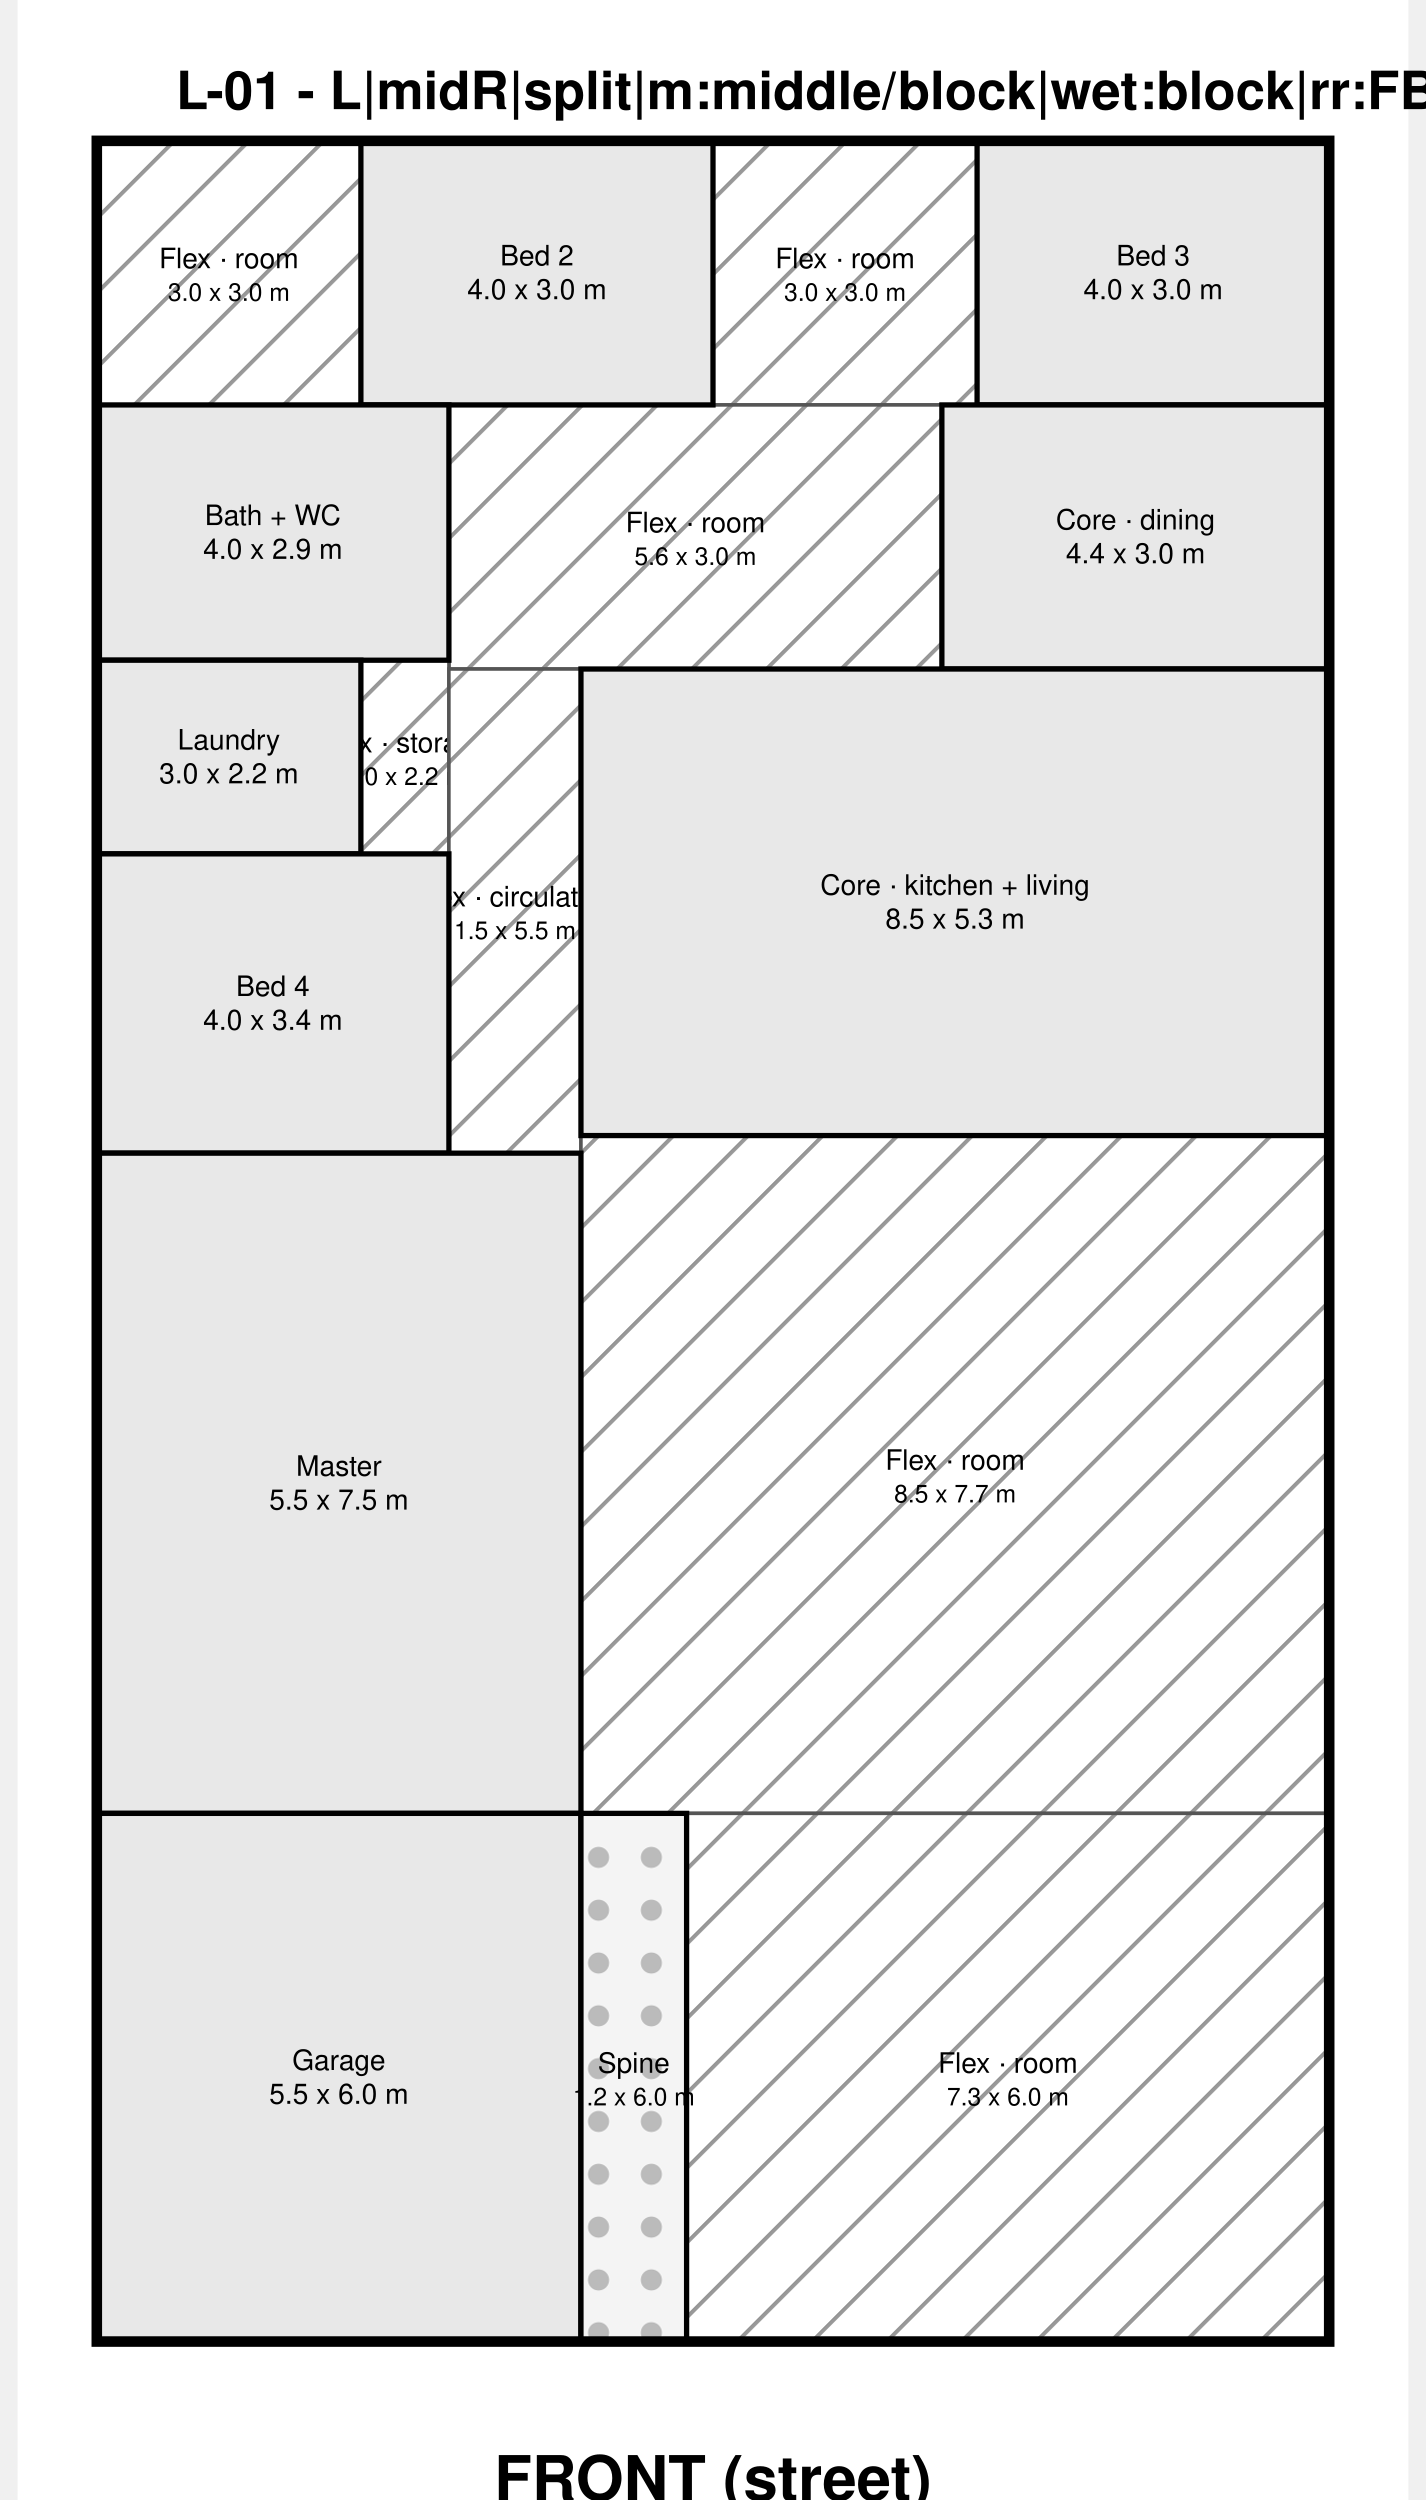
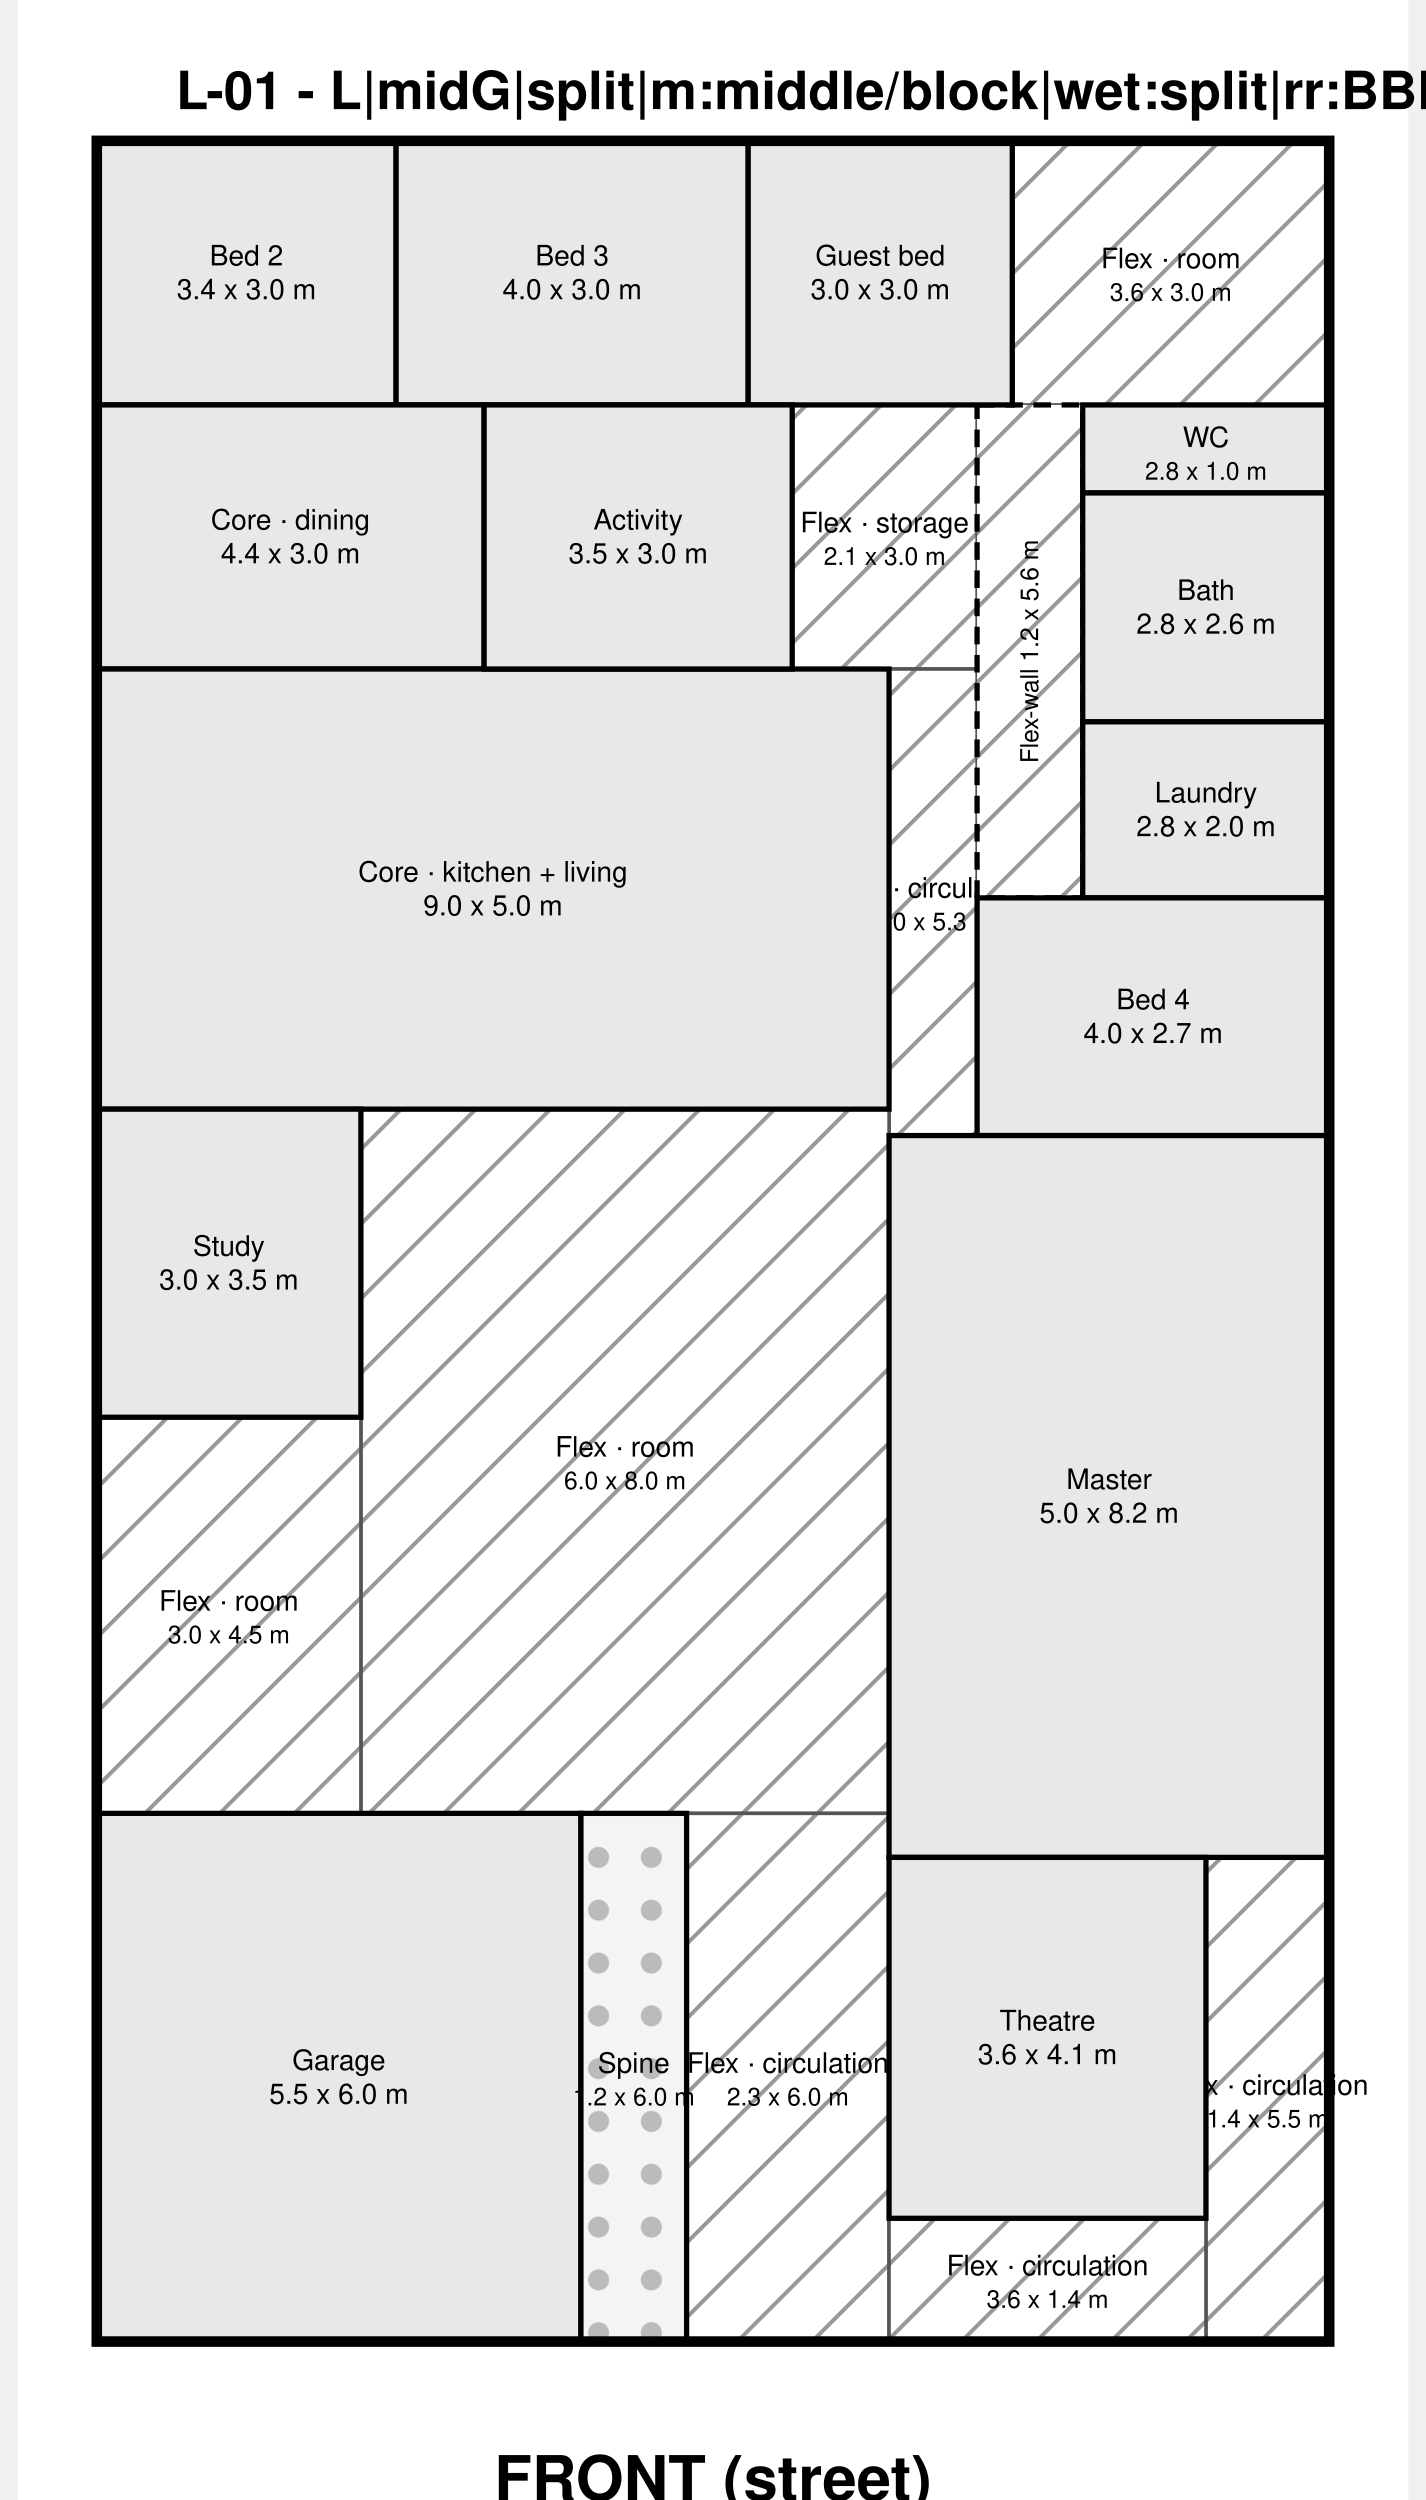
<svg xmlns="http://www.w3.org/2000/svg" width="790" height="1385" viewBox="-900 -1600 15800 28400" font-family="Helvetica, Arial, sans-serif" fill="#000">
  <defs>
    <pattern id="hatch" width="600" height="600" patternUnits="userSpaceOnUse" patternTransform="rotate(45)">
      <rect width="600" height="600" fill="#ffffff" />
      <line x1="0" y1="0" x2="0" y2="600" stroke="#999" stroke-width="90" />
    </pattern>
    <pattern id="hatch2" width="500" height="500" patternUnits="userSpaceOnUse" patternTransform="rotate(-45)">
      <rect width="500" height="500" fill="#ffffff" />
      <line x1="0" y1="0" x2="0" y2="500" stroke="#666" stroke-width="70" />
    </pattern>
    <pattern id="dots" width="600" height="600" patternUnits="userSpaceOnUse">
      <rect width="600" height="600" fill="#f4f4f4" />
      <circle cx="300" cy="300" r="120" fill="#bbb" />
    </pattern>
  </defs>
  <rect x="-900" y="-1600" width="15800" height="28400" fill="#ffffff" />
-   <text x="900" y="-360" font-size="600" font-weight="bold">L-01 - L|midR|split|m:middle/block|wet:block|rr:FBFB|nofw|v0</text>
+   <text x="900" y="-360" font-size="600" font-weight="bold">L-01 - L|midG|split|m:middle/block|wet:split|rr:BBF|fw|v0</text>
  <g>
-     <rect x="0" y="0" width="3000" height="3000" fill="url(#hatch)" stroke="#555" stroke-width="40" />
-     <text x="1500" y="1340" font-size="320" text-anchor="middle" dominant-baseline="middle">Flex · room</text>
-     <text x="1500" y="1724" font-size="280" text-anchor="middle" dominant-baseline="middle">3.0 x 3.0 m</text>
+     <rect x="10400" y="0" width="3600" height="3000" fill="url(#hatch)" stroke="#555" stroke-width="40" />
+     <text x="12200" y="1340" font-size="320" text-anchor="middle" dominant-baseline="middle">Flex · room</text>
+     <text x="12200" y="1724" font-size="280" text-anchor="middle" dominant-baseline="middle">3.6 x 3.0 m</text>
  </g>
  <g>
-     <rect x="7000" y="0" width="3000" height="3000" fill="url(#hatch)" stroke="#555" stroke-width="40" />
-     <text x="8500" y="1340" font-size="320" text-anchor="middle" dominant-baseline="middle">Flex · room</text>
-     <text x="8500" y="1724" font-size="280" text-anchor="middle" dominant-baseline="middle">3.0 x 3.0 m</text>
+     <rect x="7900" y="3000" width="2100" height="3000" fill="url(#hatch)" stroke="#555" stroke-width="40" />
+     <text x="8950" y="4340" font-size="320" text-anchor="middle" dominant-baseline="middle">Flex · storage</text>
+     <text x="8950" y="4724" font-size="280" text-anchor="middle" dominant-baseline="middle">2.1 x 3.0 m</text>
  </g>
  <g>
-     <rect x="4000" y="3000" width="5600" height="3000" fill="url(#hatch)" stroke="#555" stroke-width="40" />
-     <text x="6800" y="4340" font-size="320" text-anchor="middle" dominant-baseline="middle">Flex · room</text>
-     <text x="6800" y="4724" font-size="280" text-anchor="middle" dominant-baseline="middle">5.6 x 3.0 m</text>
+     <rect x="9000" y="6000" width="1000" height="5300" fill="url(#hatch)" stroke="#555" stroke-width="40" />
+     <text x="9500" y="8490" font-size="320" text-anchor="middle" dominant-baseline="middle">Flex · circulation</text>
+     <text x="9500" y="8874" font-size="280" text-anchor="middle" dominant-baseline="middle">1.0 x 5.3 m</text>
  </g>
  <g>
-     <rect x="3000" y="5900" width="1000" height="2200" fill="url(#hatch)" stroke="#555" stroke-width="40" />
-     <text x="3500" y="6840" font-size="320" text-anchor="middle" dominant-baseline="middle">Flex · storage</text>
-     <text x="3500" y="7224" font-size="280" text-anchor="middle" dominant-baseline="middle">1.0 x 2.2 m</text>
+     <rect x="3000" y="11000" width="6000" height="8000" fill="url(#hatch)" stroke="#555" stroke-width="40" />
+     <text x="6000" y="14840" font-size="320" text-anchor="middle" dominant-baseline="middle">Flex · room</text>
+     <text x="6000" y="15224" font-size="280" text-anchor="middle" dominant-baseline="middle">6.0 x 8.0 m</text>
  </g>
  <g>
-     <rect x="4000" y="6000" width="1500" height="5500" fill="url(#hatch)" stroke="#555" stroke-width="40" />
-     <text x="4750" y="8590" font-size="320" text-anchor="middle" dominant-baseline="middle">Flex · circulation</text>
-     <text x="4750" y="8974" font-size="280" text-anchor="middle" dominant-baseline="middle">1.5 x 5.5 m</text>
+     <rect x="0" y="14500" width="3000" height="4500" fill="url(#hatch)" stroke="#555" stroke-width="40" />
+     <text x="1500" y="16590" font-size="320" text-anchor="middle" dominant-baseline="middle">Flex · room</text>
+     <text x="1500" y="16974" font-size="280" text-anchor="middle" dominant-baseline="middle">3.0 x 4.5 m</text>
  </g>
  <g>
-     <rect x="5500" y="11300" width="8500" height="7700" fill="url(#hatch)" stroke="#555" stroke-width="40" />
-     <text x="9750" y="14990" font-size="320" text-anchor="middle" dominant-baseline="middle">Flex · room</text>
-     <text x="9750" y="15374" font-size="280" text-anchor="middle" dominant-baseline="middle">8.5 x 7.7 m</text>
+     <rect x="6700" y="19000" width="2300" height="6000" fill="url(#hatch)" stroke="#555" stroke-width="40" />
+     <text x="7850" y="21840" font-size="320" text-anchor="middle" dominant-baseline="middle">Flex · circulation</text>
+     <text x="7850" y="22224" font-size="280" text-anchor="middle" dominant-baseline="middle">2.3 x 6.0 m</text>
  </g>
  <g>
-     <rect x="6700" y="19000" width="7300" height="6000" fill="url(#hatch)" stroke="#555" stroke-width="40" />
-     <text x="10350" y="21840" font-size="320" text-anchor="middle" dominant-baseline="middle">Flex · room</text>
-     <text x="10350" y="22224" font-size="280" text-anchor="middle" dominant-baseline="middle">7.3 x 6.0 m</text>
+     <rect x="12600" y="19500" width="1400" height="5500" fill="url(#hatch)" stroke="#555" stroke-width="40" />
+     <text x="13300" y="22090" font-size="320" text-anchor="middle" dominant-baseline="middle">Flex · circulation</text>
+     <text x="13300" y="22474" font-size="280" text-anchor="middle" dominant-baseline="middle">1.4 x 5.5 m</text>
  </g>
  <g>
-     <rect x="3000" y="0" width="4000" height="3000" fill="#e8e8e8" stroke="#000" stroke-width="60" />
-     <text x="5000" y="1308" font-size="320" text-anchor="middle" dominant-baseline="middle">Bed 2</text>
-     <text x="5000" y="1692" font-size="320" text-anchor="middle" dominant-baseline="middle">4.0 x 3.0 m</text>
+     <rect x="9000" y="23600" width="3600" height="1400" fill="url(#hatch)" stroke="#555" stroke-width="40" />
+     <text x="10800" y="24140" font-size="320" text-anchor="middle" dominant-baseline="middle">Flex · circulation</text>
+     <text x="10800" y="24524" font-size="280" text-anchor="middle" dominant-baseline="middle">3.6 x 1.4 m</text>
  </g>
  <g>
-     <rect x="10000" y="0" width="4000" height="3000" fill="#e8e8e8" stroke="#000" stroke-width="60" />
-     <text x="12000" y="1308" font-size="320" text-anchor="middle" dominant-baseline="middle">Bed 3</text>
-     <text x="12000" y="1692" font-size="320" text-anchor="middle" dominant-baseline="middle">4.0 x 3.0 m</text>
+     <rect x="0" y="0" width="3400" height="3000" fill="#e8e8e8" stroke="#000" stroke-width="60" />
+     <text x="1700" y="1308" font-size="320" text-anchor="middle" dominant-baseline="middle">Bed 2</text>
+     <text x="1700" y="1692" font-size="320" text-anchor="middle" dominant-baseline="middle">3.4 x 3.0 m</text>
  </g>
  <g>
-     <rect x="0" y="3000" width="4000" height="2900" fill="#e8e8e8" stroke="#000" stroke-width="60" />
-     <text x="2000" y="4258" font-size="320" text-anchor="middle" dominant-baseline="middle">Bath + WC</text>
-     <text x="2000" y="4642" font-size="320" text-anchor="middle" dominant-baseline="middle">4.0 x 2.9 m</text>
+     <rect x="3400" y="0" width="4000" height="3000" fill="#e8e8e8" stroke="#000" stroke-width="60" />
+     <text x="5400" y="1308" font-size="320" text-anchor="middle" dominant-baseline="middle">Bed 3</text>
+     <text x="5400" y="1692" font-size="320" text-anchor="middle" dominant-baseline="middle">4.0 x 3.0 m</text>
  </g>
  <g>
-     <rect x="0" y="5900" width="3000" height="2200" fill="#e8e8e8" stroke="#000" stroke-width="60" />
-     <text x="1500" y="6808" font-size="320" text-anchor="middle" dominant-baseline="middle">Laundry</text>
-     <text x="1500" y="7192" font-size="320" text-anchor="middle" dominant-baseline="middle">3.0 x 2.2 m</text>
+     <rect x="0" y="3000" width="4400" height="3000" fill="#e8e8e8" stroke="#000" stroke-width="60" />
+     <text x="2200" y="4308" font-size="320" text-anchor="middle" dominant-baseline="middle">Core · dining</text>
+     <text x="2200" y="4692" font-size="320" text-anchor="middle" dominant-baseline="middle">4.4 x 3.0 m</text>
  </g>
  <g>
-     <rect x="0" y="8100" width="4000" height="3400" fill="#e8e8e8" stroke="#000" stroke-width="60" />
-     <text x="2000" y="9608" font-size="320" text-anchor="middle" dominant-baseline="middle">Bed 4</text>
-     <text x="2000" y="9992" font-size="320" text-anchor="middle" dominant-baseline="middle">4.0 x 3.4 m</text>
-   </g>
-   <g>
-     <rect x="0" y="11500" width="5500" height="7500" fill="#e8e8e8" stroke="#000" stroke-width="60" />
-     <text x="2750" y="15058" font-size="320" text-anchor="middle" dominant-baseline="middle">Master</text>
-     <text x="2750" y="15442" font-size="320" text-anchor="middle" dominant-baseline="middle">5.5 x 7.5 m</text>
+     <rect x="0" y="6000" width="9000" height="5000" fill="#e8e8e8" stroke="#000" stroke-width="60" />
+     <text x="4500" y="8308" font-size="320" text-anchor="middle" dominant-baseline="middle">Core · kitchen + living</text>
+     <text x="4500" y="8692" font-size="320" text-anchor="middle" dominant-baseline="middle">9.0 x 5.0 m</text>
  </g>
  <g>
    <rect x="0" y="19000" width="5500" height="6000" fill="#e8e8e8" stroke="#000" stroke-width="60" />
    <text x="2750" y="21808" font-size="320" text-anchor="middle" dominant-baseline="middle">Garage</text>
    <text x="2750" y="22192" font-size="320" text-anchor="middle" dominant-baseline="middle">5.5 x 6.0 m</text>
  </g>
  <g>
-     <rect x="9600" y="3000" width="4400" height="3000" fill="#e8e8e8" stroke="#000" stroke-width="60" />
-     <text x="11800" y="4308" font-size="320" text-anchor="middle" dominant-baseline="middle">Core · dining</text>
-     <text x="11800" y="4692" font-size="320" text-anchor="middle" dominant-baseline="middle">4.4 x 3.0 m</text>
+     <rect x="10000" y="3000" width="1200" height="5600" fill="url(#hatch)" stroke="#000" stroke-width="60" stroke-dasharray="200 120" />
+     <text transform="translate(10600 5800) rotate(-90)" font-size="280" text-anchor="middle" dominant-baseline="middle">Flex-wall 1.2 x 5.6 m</text>
  </g>
  <g>
-     <rect x="5500" y="6000" width="8500" height="5300" fill="#e8e8e8" stroke="#000" stroke-width="60" />
-     <text x="9750" y="8458" font-size="320" text-anchor="middle" dominant-baseline="middle">Core · kitchen + living</text>
-     <text x="9750" y="8842" font-size="320" text-anchor="middle" dominant-baseline="middle">8.5 x 5.3 m</text>
+     <rect x="11200" y="3000" width="2800" height="1000" fill="#e8e8e8" stroke="#000" stroke-width="60" />
+     <text x="12600" y="3372" font-size="320" text-anchor="middle" dominant-baseline="middle">WC</text>
+     <text x="12600" y="3756" font-size="280" text-anchor="middle" dominant-baseline="middle">2.8 x 1.0 m</text>
+   </g>
+   <g>
+     <rect x="11200" y="4000" width="2800" height="2600" fill="#e8e8e8" stroke="#000" stroke-width="60" />
+     <text x="12600" y="5108" font-size="320" text-anchor="middle" dominant-baseline="middle">Bath</text>
+     <text x="12600" y="5492" font-size="320" text-anchor="middle" dominant-baseline="middle">2.8 x 2.6 m</text>
+   </g>
+   <g>
+     <rect x="11200" y="6600" width="2800" height="2000" fill="#e8e8e8" stroke="#000" stroke-width="60" />
+     <text x="12600" y="7408" font-size="320" text-anchor="middle" dominant-baseline="middle">Laundry</text>
+     <text x="12600" y="7792" font-size="320" text-anchor="middle" dominant-baseline="middle">2.8 x 2.0 m</text>
+   </g>
+   <g>
+     <rect x="10000" y="8600" width="4000" height="2700" fill="#e8e8e8" stroke="#000" stroke-width="60" />
+     <text x="12000" y="9758" font-size="320" text-anchor="middle" dominant-baseline="middle">Bed 4</text>
+     <text x="12000" y="10142" font-size="320" text-anchor="middle" dominant-baseline="middle">4.0 x 2.7 m</text>
+   </g>
+   <g>
+     <rect x="9000" y="11300" width="5000" height="8200" fill="#e8e8e8" stroke="#000" stroke-width="60" />
+     <text x="11500" y="15208" font-size="320" text-anchor="middle" dominant-baseline="middle">Master</text>
+     <text x="11500" y="15592" font-size="320" text-anchor="middle" dominant-baseline="middle">5.0 x 8.2 m</text>
+   </g>
+   <g>
+     <rect x="9000" y="19500" width="3600" height="4100" fill="#e8e8e8" stroke="#000" stroke-width="60" />
+     <text x="10800" y="21358" font-size="320" text-anchor="middle" dominant-baseline="middle">Theatre</text>
+     <text x="10800" y="21742" font-size="320" text-anchor="middle" dominant-baseline="middle">3.6 x 4.1 m</text>
+   </g>
+   <g>
+     <rect x="7400" y="0" width="3000" height="3000" fill="#e8e8e8" stroke="#000" stroke-width="60" />
+     <text x="8900" y="1308" font-size="320" text-anchor="middle" dominant-baseline="middle">Guest bed</text>
+     <text x="8900" y="1692" font-size="320" text-anchor="middle" dominant-baseline="middle">3.0 x 3.0 m</text>
+   </g>
+   <g>
+     <rect x="4400" y="3000" width="3500" height="3000" fill="#e8e8e8" stroke="#000" stroke-width="60" />
+     <text x="6150" y="4308" font-size="320" text-anchor="middle" dominant-baseline="middle">Activity</text>
+     <text x="6150" y="4692" font-size="320" text-anchor="middle" dominant-baseline="middle">3.5 x 3.0 m</text>
+   </g>
+   <g>
+     <rect x="0" y="11000" width="3000" height="3500" fill="#e8e8e8" stroke="#000" stroke-width="60" />
+     <text x="1500" y="12558" font-size="320" text-anchor="middle" dominant-baseline="middle">Study</text>
+     <text x="1500" y="12942" font-size="320" text-anchor="middle" dominant-baseline="middle">3.0 x 3.5 m</text>
  </g>
  <g>
    <rect x="5500" y="19000" width="1200" height="6000" fill="url(#dots)" stroke="#000" stroke-width="60" />
    <text x="6100" y="21840" font-size="320" text-anchor="middle" dominant-baseline="middle">Spine</text>
    <text x="6100" y="22224" font-size="280" text-anchor="middle" dominant-baseline="middle">1.2 x 6.0 m</text>
  </g>
  <rect x="0" y="0" width="14000" height="25000" fill="none" stroke="#000" stroke-width="120" />
  <text x="7000" y="26800" font-size="700" text-anchor="middle" font-weight="bold">FRONT (street)</text>
</svg>
